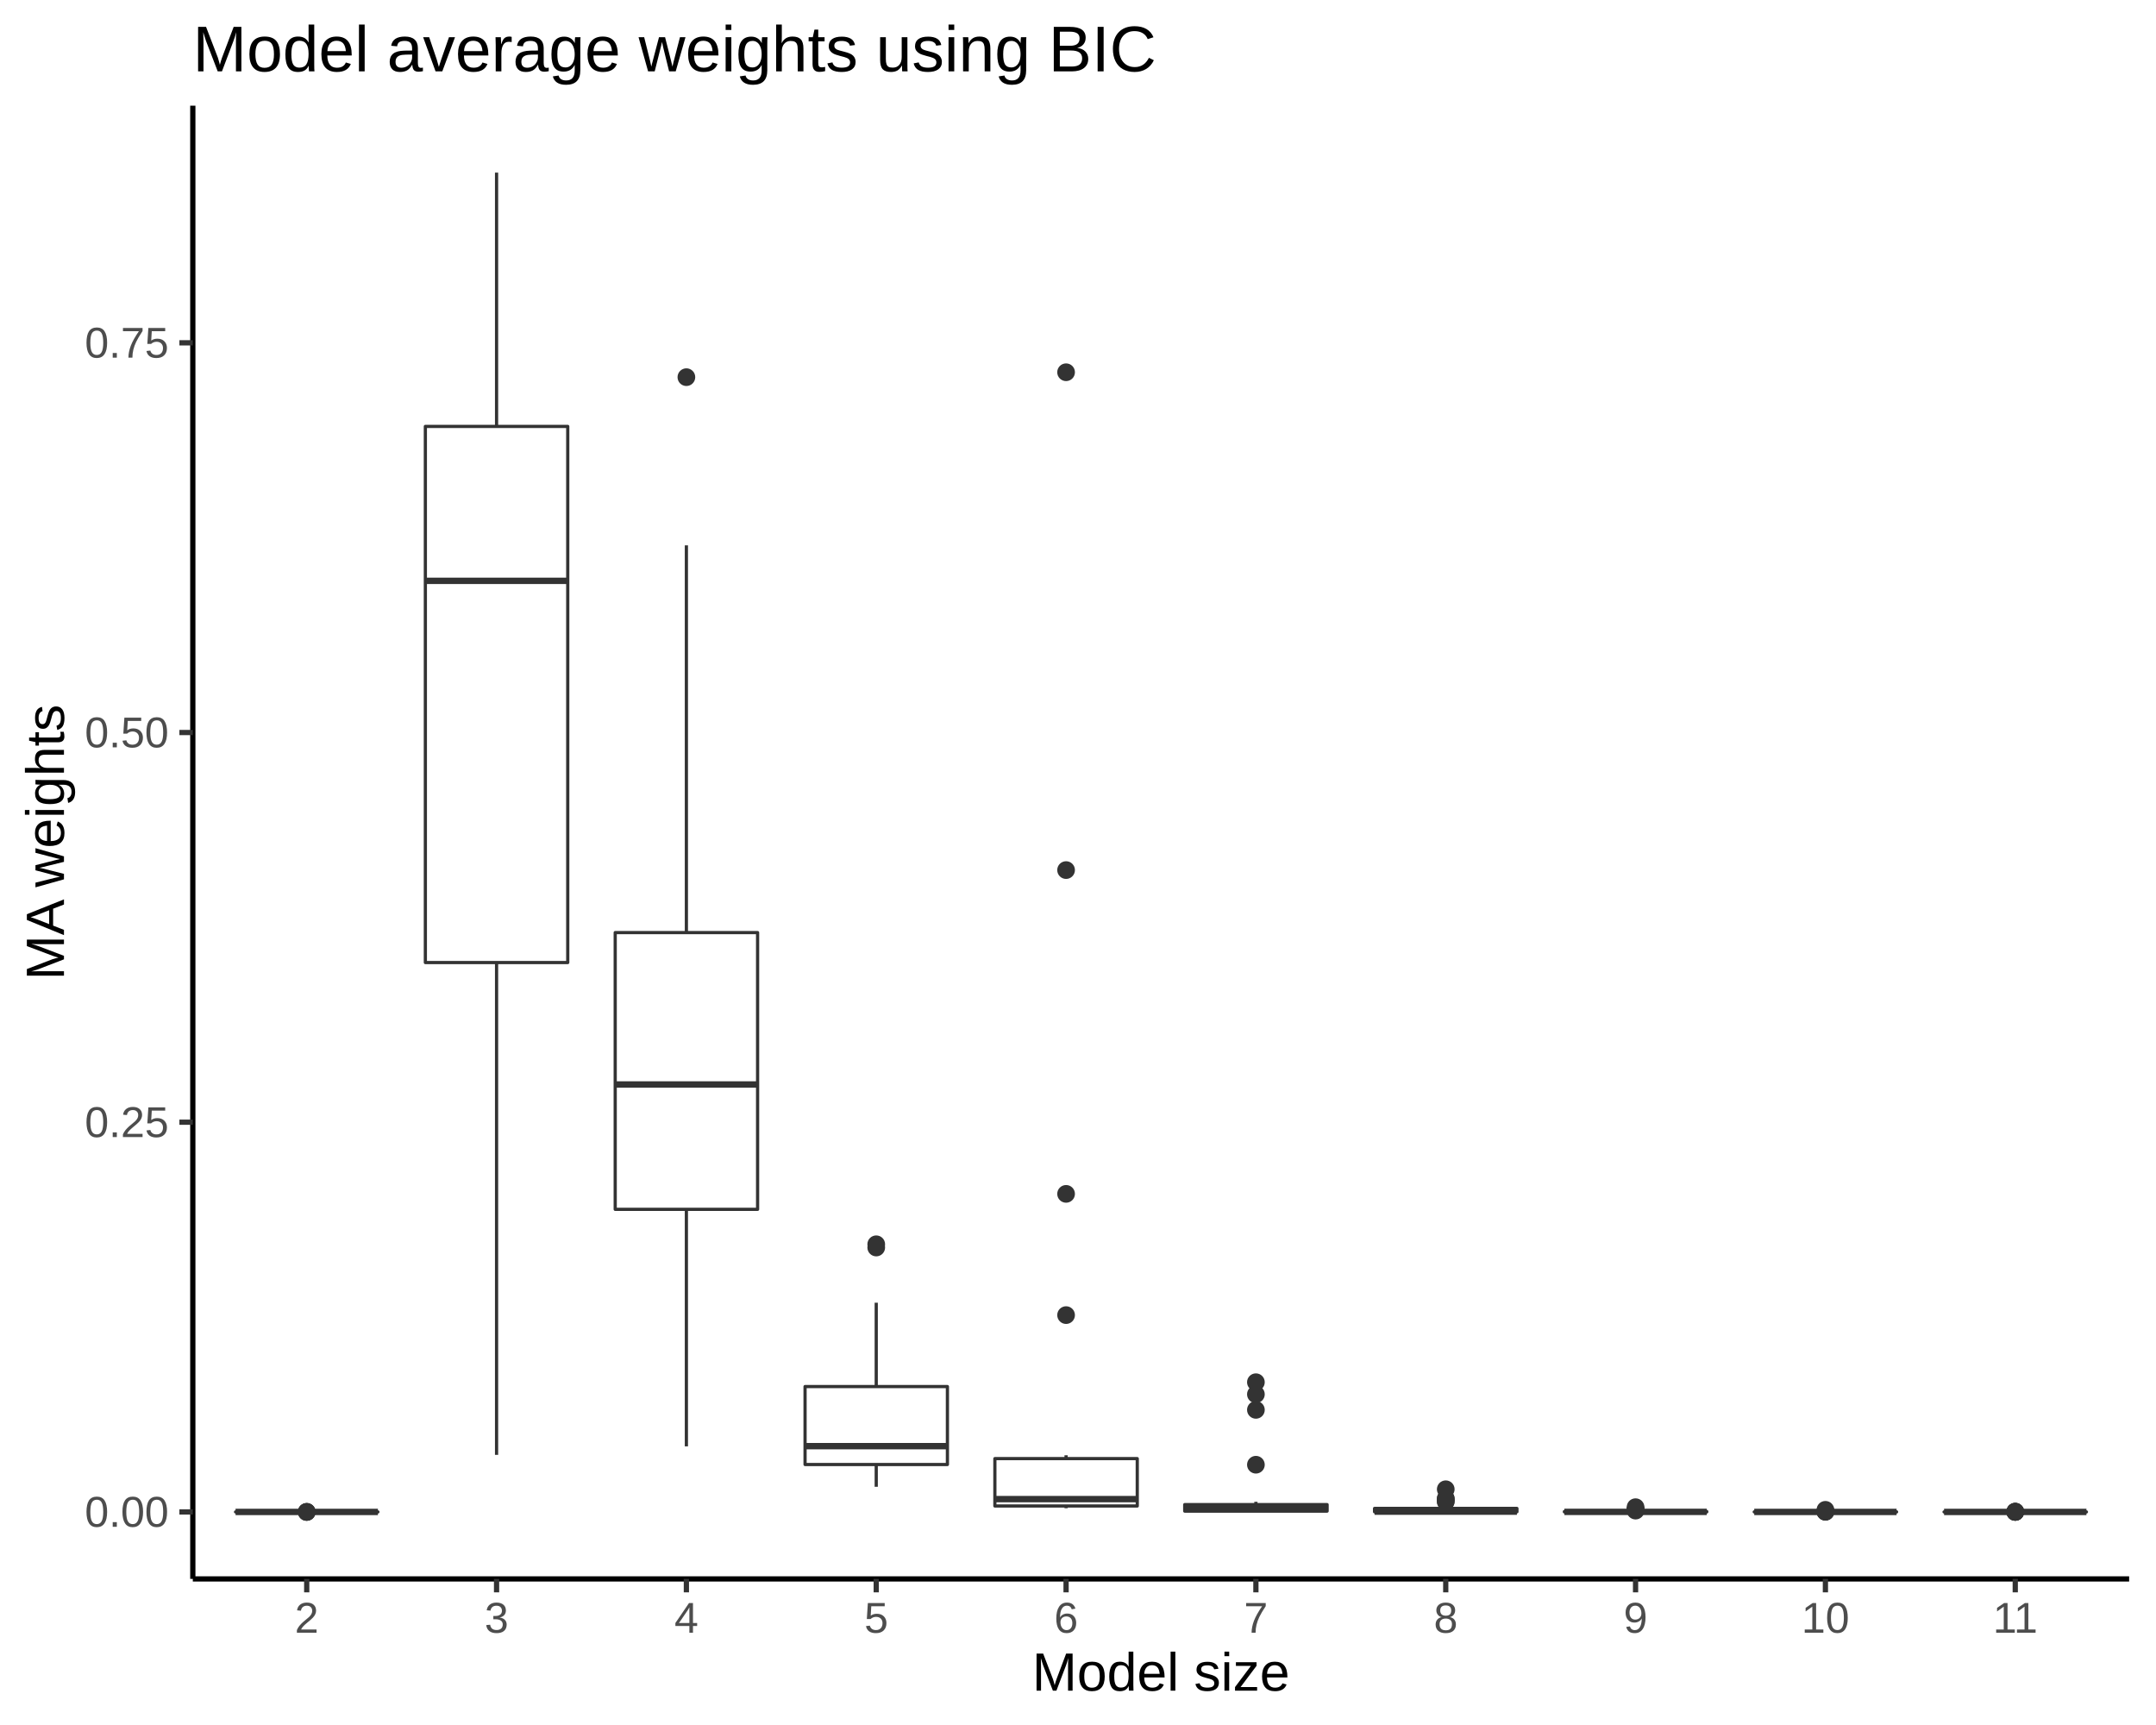
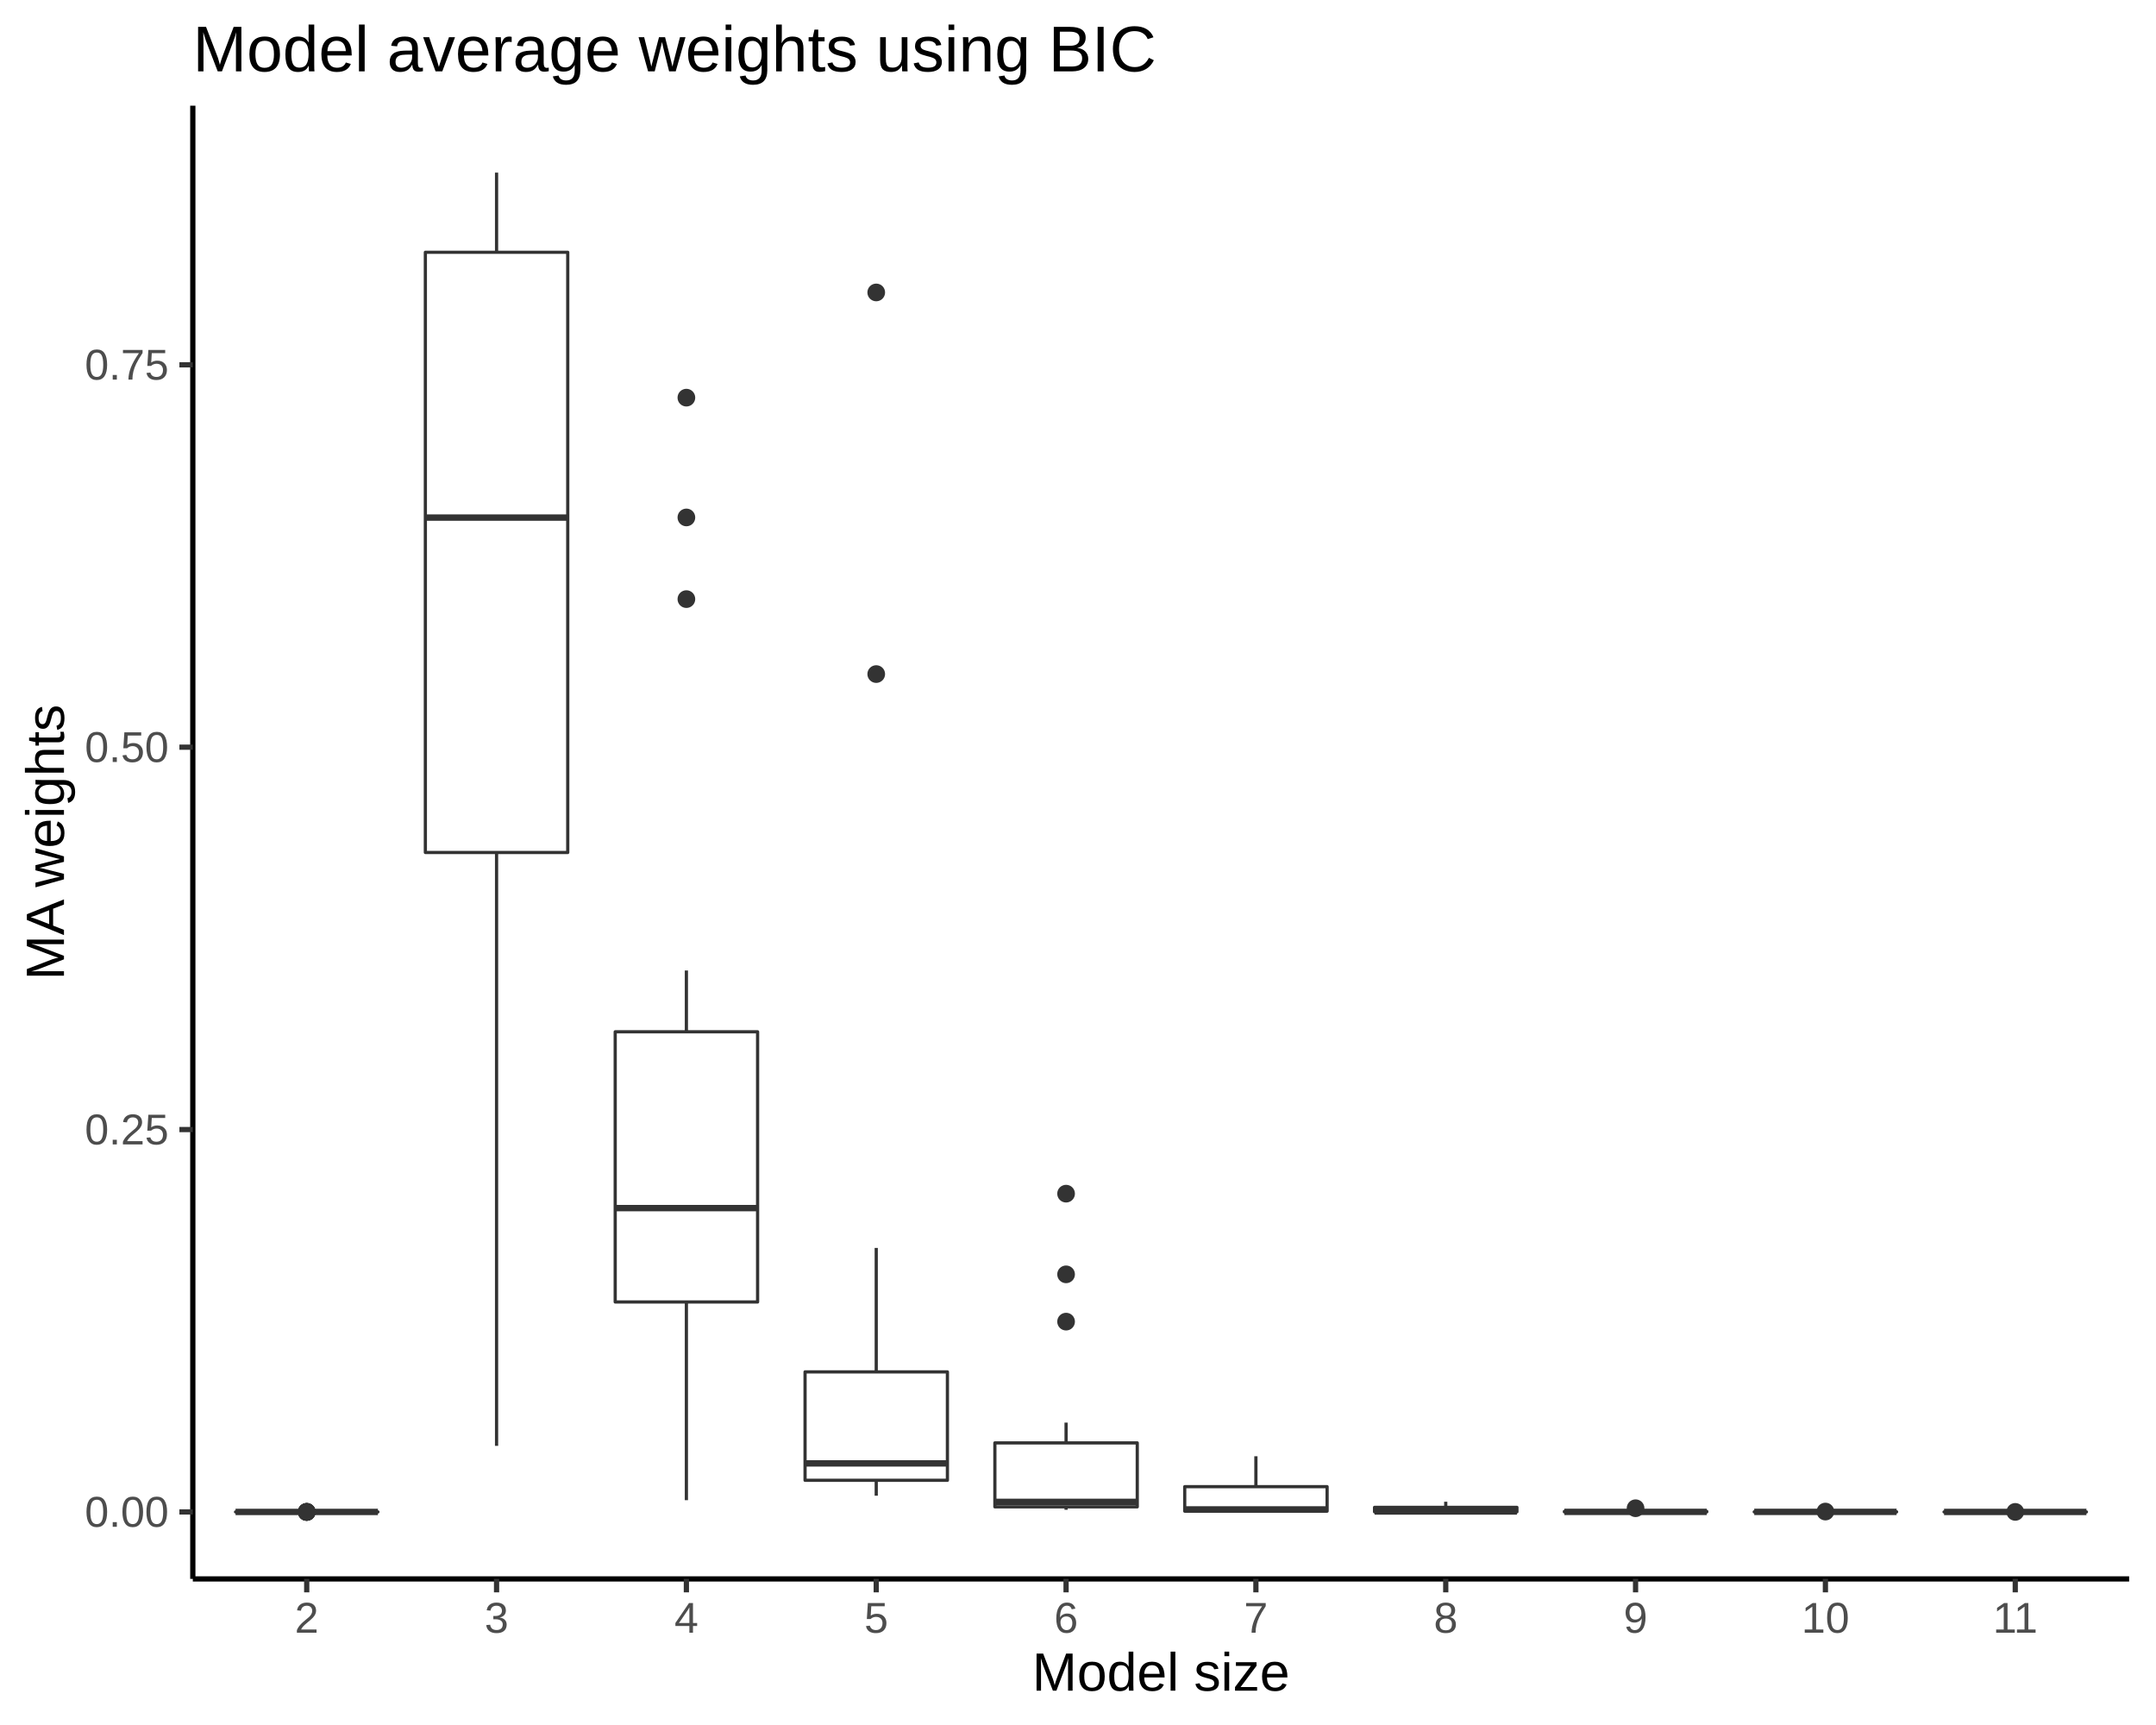
<svg xmlns="http://www.w3.org/2000/svg" viewBox="0 0 720.00 576.00">
  <defs>
    <style type="text/css">
    line, polyline, polygon, path, rect, circle {
      fill: none;
      stroke: #000000;
      stroke-linecap: round;
      stroke-linejoin: round;
      stroke-miterlimit: 10.00;
    }
  </style>
  </defs>
  <rect width="100%" height="100%" style="stroke: none; fill: #FFFFFF;" />
  <rect x="0.00" y="0.00" width="720.00" height="576.00" style="stroke-width: 1.75; stroke: #FFFFFF; fill: #FFFFFF;" />
  <defs>
    <clipPath id="cpNjQuMzl8NzExLjAzfDUyNy4yMnwzNS4yOA==">
      <rect x="64.39" y="35.28" width="646.64" height="491.94" />
    </clipPath>
  </defs>
  <rect x="64.39" y="35.28" width="646.64" height="491.94" style="stroke-width: 1.75; stroke: none; fill: #FFFFFF;" clip-path="url(#cpNjQuMzl8NzExLjAzfDUyNy4yMnwzNS4yOA==)" />
  <circle cx="102.43" cy="504.85" r="1.95pt" style="stroke-width: 0.71; stroke: #333333; fill: #333333;" clip-path="url(#cpNjQuMzl8NzExLjAzfDUyNy4yMnwzNS4yOA==)" />
  <circle cx="102.43" cy="504.85" r="1.95pt" style="stroke-width: 0.71; stroke: #333333; fill: #333333;" clip-path="url(#cpNjQuMzl8NzExLjAzfDUyNy4yMnwzNS4yOA==)" />
  <circle cx="102.43" cy="504.85" r="1.95pt" style="stroke-width: 0.71; stroke: #333333; fill: #333333;" clip-path="url(#cpNjQuMzl8NzExLjAzfDUyNy4yMnwzNS4yOA==)" />
+   <circle cx="102.43" cy="504.85" r="1.95pt" style="stroke-width: 0.71; stroke: #333333; fill: #333333;" clip-path="url(#cpNjQuMzl8NzExLjAzfDUyNy4yMnwzNS4yOA==)" />
+   <circle cx="102.43" cy="504.85" r="1.95pt" style="stroke-width: 0.71; stroke: #333333; fill: #333333;" clip-path="url(#cpNjQuMzl8NzExLjAzfDUyNy4yMnwzNS4yOA==)" />
  <line x1="102.43" y1="504.85" x2="102.43" y2="504.85" style="stroke-width: 1.07; stroke: #333333; stroke-linecap: butt;" clip-path="url(#cpNjQuMzl8NzExLjAzfDUyNy4yMnwzNS4yOA==)" />
  <line x1="102.43" y1="504.85" x2="102.43" y2="504.85" style="stroke-width: 1.07; stroke: #333333; stroke-linecap: butt;" clip-path="url(#cpNjQuMzl8NzExLjAzfDUyNy4yMnwzNS4yOA==)" />
  <polygon points="78.66,504.85 78.66,504.85 126.21,504.85 126.21,504.85 78.66,504.85 " style="stroke-width: 1.07; stroke: #333333; fill: #FFFFFF;" clip-path="url(#cpNjQuMzl8NzExLjAzfDUyNy4yMnwzNS4yOA==)" />
  <line x1="78.66" y1="504.85" x2="126.21" y2="504.85" style="stroke-width: 2.13; stroke: #333333; stroke-linecap: butt;" clip-path="url(#cpNjQuMzl8NzExLjAzfDUyNy4yMnwzNS4yOA==)" />
-   <line x1="165.83" y1="142.38" x2="165.83" y2="57.64" style="stroke-width: 1.07; stroke: #333333; stroke-linecap: butt;" clip-path="url(#cpNjQuMzl8NzExLjAzfDUyNy4yMnwzNS4yOA==)" />
-   <line x1="165.83" y1="321.41" x2="165.83" y2="485.79" style="stroke-width: 1.07; stroke: #333333; stroke-linecap: butt;" clip-path="url(#cpNjQuMzl8NzExLjAzfDUyNy4yMnwzNS4yOA==)" />
-   <polygon points="142.05,142.38 142.05,321.41 189.60,321.41 189.60,142.38 142.05,142.38 " style="stroke-width: 1.07; stroke: #333333; fill: #FFFFFF;" clip-path="url(#cpNjQuMzl8NzExLjAzfDUyNy4yMnwzNS4yOA==)" />
-   <line x1="142.05" y1="193.95" x2="189.60" y2="193.95" style="stroke-width: 2.13; stroke: #333333; stroke-linecap: butt;" clip-path="url(#cpNjQuMzl8NzExLjAzfDUyNy4yMnwzNS4yOA==)" />
-   <circle cx="229.22" cy="125.94" r="1.95pt" style="stroke-width: 0.71; stroke: #333333; fill: #333333;" clip-path="url(#cpNjQuMzl8NzExLjAzfDUyNy4yMnwzNS4yOA==)" />
-   <line x1="229.22" y1="311.40" x2="229.22" y2="182.10" style="stroke-width: 1.07; stroke: #333333; stroke-linecap: butt;" clip-path="url(#cpNjQuMzl8NzExLjAzfDUyNy4yMnwzNS4yOA==)" />
-   <line x1="229.22" y1="403.81" x2="229.22" y2="482.96" style="stroke-width: 1.07; stroke: #333333; stroke-linecap: butt;" clip-path="url(#cpNjQuMzl8NzExLjAzfDUyNy4yMnwzNS4yOA==)" />
-   <polygon points="205.45,311.40 205.45,403.81 253.00,403.81 253.00,311.40 205.45,311.40 " style="stroke-width: 1.07; stroke: #333333; fill: #FFFFFF;" clip-path="url(#cpNjQuMzl8NzExLjAzfDUyNy4yMnwzNS4yOA==)" />
-   <line x1="205.45" y1="362.13" x2="253.00" y2="362.13" style="stroke-width: 2.13; stroke: #333333; stroke-linecap: butt;" clip-path="url(#cpNjQuMzl8NzExLjAzfDUyNy4yMnwzNS4yOA==)" />
-   <circle cx="292.62" cy="415.48" r="1.95pt" style="stroke-width: 0.71; stroke: #333333; fill: #333333;" clip-path="url(#cpNjQuMzl8NzExLjAzfDUyNy4yMnwzNS4yOA==)" />
-   <circle cx="292.62" cy="416.56" r="1.95pt" style="stroke-width: 0.71; stroke: #333333; fill: #333333;" clip-path="url(#cpNjQuMzl8NzExLjAzfDUyNy4yMnwzNS4yOA==)" />
-   <line x1="292.62" y1="462.99" x2="292.62" y2="435.00" style="stroke-width: 1.07; stroke: #333333; stroke-linecap: butt;" clip-path="url(#cpNjQuMzl8NzExLjAzfDUyNy4yMnwzNS4yOA==)" />
-   <line x1="292.62" y1="489.02" x2="292.62" y2="496.46" style="stroke-width: 1.07; stroke: #333333; stroke-linecap: butt;" clip-path="url(#cpNjQuMzl8NzExLjAzfDUyNy4yMnwzNS4yOA==)" />
-   <polygon points="268.85,462.99 268.85,489.02 316.39,489.02 316.39,462.99 268.85,462.99 " style="stroke-width: 1.07; stroke: #333333; fill: #FFFFFF;" clip-path="url(#cpNjQuMzl8NzExLjAzfDUyNy4yMnwzNS4yOA==)" />
-   <line x1="268.85" y1="482.89" x2="316.39" y2="482.89" style="stroke-width: 2.13; stroke: #333333; stroke-linecap: butt;" clip-path="url(#cpNjQuMzl8NzExLjAzfDUyNy4yMnwzNS4yOA==)" />
-   <circle cx="356.02" cy="124.30" r="1.95pt" style="stroke-width: 0.71; stroke: #333333; fill: #333333;" clip-path="url(#cpNjQuMzl8NzExLjAzfDUyNy4yMnwzNS4yOA==)" />
-   <circle cx="356.02" cy="439.13" r="1.95pt" style="stroke-width: 0.71; stroke: #333333; fill: #333333;" clip-path="url(#cpNjQuMzl8NzExLjAzfDUyNy4yMnwzNS4yOA==)" />
-   <circle cx="356.02" cy="398.65" r="1.95pt" style="stroke-width: 0.71; stroke: #333333; fill: #333333;" clip-path="url(#cpNjQuMzl8NzExLjAzfDUyNy4yMnwzNS4yOA==)" />
-   <circle cx="356.02" cy="290.53" r="1.95pt" style="stroke-width: 0.71; stroke: #333333; fill: #333333;" clip-path="url(#cpNjQuMzl8NzExLjAzfDUyNy4yMnwzNS4yOA==)" />
-   <line x1="356.02" y1="487.05" x2="356.02" y2="485.94" style="stroke-width: 1.07; stroke: #333333; stroke-linecap: butt;" clip-path="url(#cpNjQuMzl8NzExLjAzfDUyNy4yMnwzNS4yOA==)" />
-   <line x1="356.02" y1="502.87" x2="356.02" y2="503.62" style="stroke-width: 1.07; stroke: #333333; stroke-linecap: butt;" clip-path="url(#cpNjQuMzl8NzExLjAzfDUyNy4yMnwzNS4yOA==)" />
-   <polygon points="332.24,487.05 332.24,502.87 379.79,502.87 379.79,487.05 332.24,487.05 " style="stroke-width: 1.07; stroke: #333333; fill: #FFFFFF;" clip-path="url(#cpNjQuMzl8NzExLjAzfDUyNy4yMnwzNS4yOA==)" />
-   <line x1="332.24" y1="500.58" x2="379.79" y2="500.58" style="stroke-width: 2.13; stroke: #333333; stroke-linecap: butt;" clip-path="url(#cpNjQuMzl8NzExLjAzfDUyNy4yMnwzNS4yOA==)" />
-   <circle cx="419.41" cy="461.54" r="1.95pt" style="stroke-width: 0.71; stroke: #333333; fill: #333333;" clip-path="url(#cpNjQuMzl8NzExLjAzfDUyNy4yMnwzNS4yOA==)" />
-   <circle cx="419.41" cy="470.77" r="1.95pt" style="stroke-width: 0.71; stroke: #333333; fill: #333333;" clip-path="url(#cpNjQuMzl8NzExLjAzfDUyNy4yMnwzNS4yOA==)" />
-   <circle cx="419.41" cy="489.09" r="1.95pt" style="stroke-width: 0.71; stroke: #333333; fill: #333333;" clip-path="url(#cpNjQuMzl8NzExLjAzfDUyNy4yMnwzNS4yOA==)" />
-   <circle cx="419.41" cy="465.57" r="1.95pt" style="stroke-width: 0.71; stroke: #333333; fill: #333333;" clip-path="url(#cpNjQuMzl8NzExLjAzfDUyNy4yMnwzNS4yOA==)" />
-   <line x1="419.41" y1="502.41" x2="419.41" y2="501.46" style="stroke-width: 1.07; stroke: #333333; stroke-linecap: butt;" clip-path="url(#cpNjQuMzl8NzExLjAzfDUyNy4yMnwzNS4yOA==)" />
-   <line x1="419.41" y1="504.58" x2="419.41" y2="504.73" style="stroke-width: 1.07; stroke: #333333; stroke-linecap: butt;" clip-path="url(#cpNjQuMzl8NzExLjAzfDUyNy4yMnwzNS4yOA==)" />
-   <polygon points="395.64,502.41 395.64,504.58 443.19,504.58 443.19,502.41 395.64,502.41 " style="stroke-width: 1.07; stroke: #333333; fill: #FFFFFF;" clip-path="url(#cpNjQuMzl8NzExLjAzfDUyNy4yMnwzNS4yOA==)" />
-   <line x1="395.64" y1="503.90" x2="443.19" y2="503.90" style="stroke-width: 2.13; stroke: #333333; stroke-linecap: butt;" clip-path="url(#cpNjQuMzl8NzExLjAzfDUyNy4yMnwzNS4yOA==)" />
-   <circle cx="482.81" cy="500.48" r="1.95pt" style="stroke-width: 0.71; stroke: #333333; fill: #333333;" clip-path="url(#cpNjQuMzl8NzExLjAzfDUyNy4yMnwzNS4yOA==)" />
-   <circle cx="482.81" cy="501.28" r="1.95pt" style="stroke-width: 0.71; stroke: #333333; fill: #333333;" clip-path="url(#cpNjQuMzl8NzExLjAzfDUyNy4yMnwzNS4yOA==)" />
-   <circle cx="482.81" cy="497.28" r="1.95pt" style="stroke-width: 0.71; stroke: #333333; fill: #333333;" clip-path="url(#cpNjQuMzl8NzExLjAzfDUyNy4yMnwzNS4yOA==)" />
-   <circle cx="482.81" cy="501.44" r="1.95pt" style="stroke-width: 0.71; stroke: #333333; fill: #333333;" clip-path="url(#cpNjQuMzl8NzExLjAzfDUyNy4yMnwzNS4yOA==)" />
-   <circle cx="482.81" cy="500.37" r="1.95pt" style="stroke-width: 0.71; stroke: #333333; fill: #333333;" clip-path="url(#cpNjQuMzl8NzExLjAzfDUyNy4yMnwzNS4yOA==)" />
-   <line x1="482.81" y1="503.68" x2="482.81" y2="503.68" style="stroke-width: 1.07; stroke: #333333; stroke-linecap: butt;" clip-path="url(#cpNjQuMzl8NzExLjAzfDUyNy4yMnwzNS4yOA==)" />
-   <line x1="482.81" y1="504.81" x2="482.81" y2="504.84" style="stroke-width: 1.07; stroke: #333333; stroke-linecap: butt;" clip-path="url(#cpNjQuMzl8NzExLjAzfDUyNy4yMnwzNS4yOA==)" />
-   <polygon points="459.03,503.68 459.03,504.81 506.58,504.81 506.58,503.68 459.03,503.68 " style="stroke-width: 1.07; stroke: #333333; fill: #FFFFFF;" clip-path="url(#cpNjQuMzl8NzExLjAzfDUyNy4yMnwzNS4yOA==)" />
-   <line x1="459.03" y1="504.75" x2="506.58" y2="504.75" style="stroke-width: 2.13; stroke: #333333; stroke-linecap: butt;" clip-path="url(#cpNjQuMzl8NzExLjAzfDUyNy4yMnwzNS4yOA==)" />
-   <circle cx="546.20" cy="504.41" r="1.95pt" style="stroke-width: 0.71; stroke: #333333; fill: #333333;" clip-path="url(#cpNjQuMzl8NzExLjAzfDUyNy4yMnwzNS4yOA==)" />
-   <circle cx="546.20" cy="504.13" r="1.95pt" style="stroke-width: 0.71; stroke: #333333; fill: #333333;" clip-path="url(#cpNjQuMzl8NzExLjAzfDUyNy4yMnwzNS4yOA==)" />
-   <circle cx="546.20" cy="503.91" r="1.95pt" style="stroke-width: 0.71; stroke: #333333; fill: #333333;" clip-path="url(#cpNjQuMzl8NzExLjAzfDUyNy4yMnwzNS4yOA==)" />
-   <circle cx="546.20" cy="504.17" r="1.95pt" style="stroke-width: 0.71; stroke: #333333; fill: #333333;" clip-path="url(#cpNjQuMzl8NzExLjAzfDUyNy4yMnwzNS4yOA==)" />
-   <circle cx="546.20" cy="503.27" r="1.95pt" style="stroke-width: 0.71; stroke: #333333; fill: #333333;" clip-path="url(#cpNjQuMzl8NzExLjAzfDUyNy4yMnwzNS4yOA==)" />
-   <line x1="546.20" y1="504.71" x2="546.20" y2="504.71" style="stroke-width: 1.07; stroke: #333333; stroke-linecap: butt;" clip-path="url(#cpNjQuMzl8NzExLjAzfDUyNy4yMnwzNS4yOA==)" />
+   <line x1="165.83" y1="84.24" x2="165.83" y2="57.64" style="stroke-width: 1.07; stroke: #333333; stroke-linecap: butt;" clip-path="url(#cpNjQuMzl8NzExLjAzfDUyNy4yMnwzNS4yOA==)" />
+   <line x1="165.83" y1="284.66" x2="165.83" y2="482.78" style="stroke-width: 1.07; stroke: #333333; stroke-linecap: butt;" clip-path="url(#cpNjQuMzl8NzExLjAzfDUyNy4yMnwzNS4yOA==)" />
+   <polygon points="142.05,84.24 142.05,284.66 189.60,284.66 189.60,84.24 142.05,84.24 " style="stroke-width: 1.07; stroke: #333333; fill: #FFFFFF;" clip-path="url(#cpNjQuMzl8NzExLjAzfDUyNy4yMnwzNS4yOA==)" />
+   <line x1="142.05" y1="172.82" x2="189.60" y2="172.82" style="stroke-width: 2.13; stroke: #333333; stroke-linecap: butt;" clip-path="url(#cpNjQuMzl8NzExLjAzfDUyNy4yMnwzNS4yOA==)" />
+   <circle cx="229.22" cy="200.05" r="1.95pt" style="stroke-width: 0.71; stroke: #333333; fill: #333333;" clip-path="url(#cpNjQuMzl8NzExLjAzfDUyNy4yMnwzNS4yOA==)" />
+   <circle cx="229.22" cy="132.78" r="1.95pt" style="stroke-width: 0.71; stroke: #333333; fill: #333333;" clip-path="url(#cpNjQuMzl8NzExLjAzfDUyNy4yMnwzNS4yOA==)" />
+   <circle cx="229.22" cy="172.78" r="1.95pt" style="stroke-width: 0.71; stroke: #333333; fill: #333333;" clip-path="url(#cpNjQuMzl8NzExLjAzfDUyNy4yMnwzNS4yOA==)" />
+   <line x1="229.22" y1="344.53" x2="229.22" y2="324.05" style="stroke-width: 1.07; stroke: #333333; stroke-linecap: butt;" clip-path="url(#cpNjQuMzl8NzExLjAzfDUyNy4yMnwzNS4yOA==)" />
+   <line x1="229.22" y1="434.75" x2="229.22" y2="500.93" style="stroke-width: 1.07; stroke: #333333; stroke-linecap: butt;" clip-path="url(#cpNjQuMzl8NzExLjAzfDUyNy4yMnwzNS4yOA==)" />
+   <polygon points="205.45,344.53 205.45,434.75 253.00,434.75 253.00,344.53 205.45,344.53 " style="stroke-width: 1.07; stroke: #333333; fill: #FFFFFF;" clip-path="url(#cpNjQuMzl8NzExLjAzfDUyNy4yMnwzNS4yOA==)" />
+   <line x1="205.45" y1="403.40" x2="253.00" y2="403.40" style="stroke-width: 2.13; stroke: #333333; stroke-linecap: butt;" clip-path="url(#cpNjQuMzl8NzExLjAzfDUyNy4yMnwzNS4yOA==)" />
+   <circle cx="292.62" cy="97.65" r="1.95pt" style="stroke-width: 0.71; stroke: #333333; fill: #333333;" clip-path="url(#cpNjQuMzl8NzExLjAzfDUyNy4yMnwzNS4yOA==)" />
+   <circle cx="292.62" cy="225.08" r="1.95pt" style="stroke-width: 0.71; stroke: #333333; fill: #333333;" clip-path="url(#cpNjQuMzl8NzExLjAzfDUyNy4yMnwzNS4yOA==)" />
+   <line x1="292.62" y1="458.09" x2="292.62" y2="416.69" style="stroke-width: 1.07; stroke: #333333; stroke-linecap: butt;" clip-path="url(#cpNjQuMzl8NzExLjAzfDUyNy4yMnwzNS4yOA==)" />
+   <line x1="292.62" y1="494.29" x2="292.62" y2="499.43" style="stroke-width: 1.07; stroke: #333333; stroke-linecap: butt;" clip-path="url(#cpNjQuMzl8NzExLjAzfDUyNy4yMnwzNS4yOA==)" />
+   <polygon points="268.85,458.09 268.85,494.29 316.39,494.29 316.39,458.09 268.85,458.09 " style="stroke-width: 1.07; stroke: #333333; fill: #FFFFFF;" clip-path="url(#cpNjQuMzl8NzExLjAzfDUyNy4yMnwzNS4yOA==)" />
+   <line x1="268.85" y1="488.64" x2="316.39" y2="488.64" style="stroke-width: 2.13; stroke: #333333; stroke-linecap: butt;" clip-path="url(#cpNjQuMzl8NzExLjAzfDUyNy4yMnwzNS4yOA==)" />
+   <circle cx="356.02" cy="441.31" r="1.95pt" style="stroke-width: 0.71; stroke: #333333; fill: #333333;" clip-path="url(#cpNjQuMzl8NzExLjAzfDUyNy4yMnwzNS4yOA==)" />
+   <circle cx="356.02" cy="398.58" r="1.95pt" style="stroke-width: 0.71; stroke: #333333; fill: #333333;" clip-path="url(#cpNjQuMzl8NzExLjAzfDUyNy4yMnwzNS4yOA==)" />
+   <circle cx="356.02" cy="425.52" r="1.95pt" style="stroke-width: 0.71; stroke: #333333; fill: #333333;" clip-path="url(#cpNjQuMzl8NzExLjAzfDUyNy4yMnwzNS4yOA==)" />
+   <line x1="356.02" y1="481.80" x2="356.02" y2="475.02" style="stroke-width: 1.07; stroke: #333333; stroke-linecap: butt;" clip-path="url(#cpNjQuMzl8NzExLjAzfDUyNy4yMnwzNS4yOA==)" />
+   <line x1="356.02" y1="503.16" x2="356.02" y2="504.13" style="stroke-width: 1.07; stroke: #333333; stroke-linecap: butt;" clip-path="url(#cpNjQuMzl8NzExLjAzfDUyNy4yMnwzNS4yOA==)" />
+   <polygon points="332.24,481.80 332.24,503.16 379.79,503.16 379.79,481.80 332.24,481.80 " style="stroke-width: 1.07; stroke: #333333; fill: #FFFFFF;" clip-path="url(#cpNjQuMzl8NzExLjAzfDUyNy4yMnwzNS4yOA==)" />
+   <line x1="332.24" y1="501.49" x2="379.79" y2="501.49" style="stroke-width: 2.13; stroke: #333333; stroke-linecap: butt;" clip-path="url(#cpNjQuMzl8NzExLjAzfDUyNy4yMnwzNS4yOA==)" />
+   <line x1="419.41" y1="496.42" x2="419.41" y2="486.26" style="stroke-width: 1.07; stroke: #333333; stroke-linecap: butt;" clip-path="url(#cpNjQuMzl8NzExLjAzfDUyNy4yMnwzNS4yOA==)" />
+   <line x1="419.41" y1="504.60" x2="419.41" y2="504.74" style="stroke-width: 1.07; stroke: #333333; stroke-linecap: butt;" clip-path="url(#cpNjQuMzl8NzExLjAzfDUyNy4yMnwzNS4yOA==)" />
+   <polygon points="395.64,496.42 395.64,504.60 443.19,504.60 443.19,496.42 395.64,496.42 " style="stroke-width: 1.07; stroke: #333333; fill: #FFFFFF;" clip-path="url(#cpNjQuMzl8NzExLjAzfDUyNy4yMnwzNS4yOA==)" />
+   <line x1="395.64" y1="504.00" x2="443.19" y2="504.00" style="stroke-width: 2.13; stroke: #333333; stroke-linecap: butt;" clip-path="url(#cpNjQuMzl8NzExLjAzfDUyNy4yMnwzNS4yOA==)" />
+   <line x1="482.81" y1="503.33" x2="482.81" y2="501.44" style="stroke-width: 1.07; stroke: #333333; stroke-linecap: butt;" clip-path="url(#cpNjQuMzl8NzExLjAzfDUyNy4yMnwzNS4yOA==)" />
+   <line x1="482.81" y1="504.82" x2="482.81" y2="504.84" style="stroke-width: 1.07; stroke: #333333; stroke-linecap: butt;" clip-path="url(#cpNjQuMzl8NzExLjAzfDUyNy4yMnwzNS4yOA==)" />
+   <polygon points="459.03,503.33 459.03,504.82 506.58,504.82 506.58,503.33 459.03,503.33 " style="stroke-width: 1.07; stroke: #333333; fill: #FFFFFF;" clip-path="url(#cpNjQuMzl8NzExLjAzfDUyNy4yMnwzNS4yOA==)" />
+   <line x1="459.03" y1="504.70" x2="506.58" y2="504.70" style="stroke-width: 2.13; stroke: #333333; stroke-linecap: butt;" clip-path="url(#cpNjQuMzl8NzExLjAzfDUyNy4yMnwzNS4yOA==)" />
+   <circle cx="546.20" cy="503.62" r="1.95pt" style="stroke-width: 0.71; stroke: #333333; fill: #333333;" clip-path="url(#cpNjQuMzl8NzExLjAzfDUyNy4yMnwzNS4yOA==)" />
+   <line x1="546.20" y1="504.67" x2="546.20" y2="504.50" style="stroke-width: 1.07; stroke: #333333; stroke-linecap: butt;" clip-path="url(#cpNjQuMzl8NzExLjAzfDUyNy4yMnwzNS4yOA==)" />
  <line x1="546.20" y1="504.85" x2="546.20" y2="504.85" style="stroke-width: 1.07; stroke: #333333; stroke-linecap: butt;" clip-path="url(#cpNjQuMzl8NzExLjAzfDUyNy4yMnwzNS4yOA==)" />
-   <polygon points="522.43,504.71 522.43,504.85 569.98,504.85 569.98,504.71 522.43,504.71 " style="stroke-width: 1.07; stroke: #333333; fill: #FFFFFF;" clip-path="url(#cpNjQuMzl8NzExLjAzfDUyNy4yMnwzNS4yOA==)" />
+   <polygon points="522.43,504.67 522.43,504.85 569.98,504.85 569.98,504.67 522.43,504.67 " style="stroke-width: 1.07; stroke: #333333; fill: #FFFFFF;" clip-path="url(#cpNjQuMzl8NzExLjAzfDUyNy4yMnwzNS4yOA==)" />
  <line x1="522.43" y1="504.83" x2="569.98" y2="504.83" style="stroke-width: 2.13; stroke: #333333; stroke-linecap: butt;" clip-path="url(#cpNjQuMzl8NzExLjAzfDUyNy4yMnwzNS4yOA==)" />
-   <circle cx="609.60" cy="504.15" r="1.95pt" style="stroke-width: 0.71; stroke: #333333; fill: #333333;" clip-path="url(#cpNjQuMzl8NzExLjAzfDUyNy4yMnwzNS4yOA==)" />
-   <circle cx="609.60" cy="504.78" r="1.95pt" style="stroke-width: 0.71; stroke: #333333; fill: #333333;" clip-path="url(#cpNjQuMzl8NzExLjAzfDUyNy4yMnwzNS4yOA==)" />
-   <circle cx="609.60" cy="504.75" r="1.95pt" style="stroke-width: 0.71; stroke: #333333; fill: #333333;" clip-path="url(#cpNjQuMzl8NzExLjAzfDUyNy4yMnwzNS4yOA==)" />
-   <circle cx="609.60" cy="504.75" r="1.95pt" style="stroke-width: 0.71; stroke: #333333; fill: #333333;" clip-path="url(#cpNjQuMzl8NzExLjAzfDUyNy4yMnwzNS4yOA==)" />
-   <circle cx="609.60" cy="504.68" r="1.95pt" style="stroke-width: 0.71; stroke: #333333; fill: #333333;" clip-path="url(#cpNjQuMzl8NzExLjAzfDUyNy4yMnwzNS4yOA==)" />
-   <line x1="609.60" y1="504.83" x2="609.60" y2="504.83" style="stroke-width: 1.07; stroke: #333333; stroke-linecap: butt;" clip-path="url(#cpNjQuMzl8NzExLjAzfDUyNy4yMnwzNS4yOA==)" />
+   <circle cx="609.60" cy="504.73" r="1.95pt" style="stroke-width: 0.71; stroke: #333333; fill: #333333;" clip-path="url(#cpNjQuMzl8NzExLjAzfDUyNy4yMnwzNS4yOA==)" />
+   <line x1="609.60" y1="504.81" x2="609.60" y2="504.78" style="stroke-width: 1.07; stroke: #333333; stroke-linecap: butt;" clip-path="url(#cpNjQuMzl8NzExLjAzfDUyNy4yMnwzNS4yOA==)" />
  <line x1="609.60" y1="504.85" x2="609.60" y2="504.85" style="stroke-width: 1.07; stroke: #333333; stroke-linecap: butt;" clip-path="url(#cpNjQuMzl8NzExLjAzfDUyNy4yMnwzNS4yOA==)" />
-   <polygon points="585.83,504.83 585.83,504.85 633.37,504.85 633.37,504.83 585.83,504.83 " style="stroke-width: 1.07; stroke: #333333; fill: #FFFFFF;" clip-path="url(#cpNjQuMzl8NzExLjAzfDUyNy4yMnwzNS4yOA==)" />
-   <line x1="585.83" y1="504.85" x2="633.37" y2="504.85" style="stroke-width: 2.13; stroke: #333333; stroke-linecap: butt;" clip-path="url(#cpNjQuMzl8NzExLjAzfDUyNy4yMnwzNS4yOA==)" />
-   <circle cx="673.00" cy="504.72" r="1.95pt" style="stroke-width: 0.71; stroke: #333333; fill: #333333;" clip-path="url(#cpNjQuMzl8NzExLjAzfDUyNy4yMnwzNS4yOA==)" />
-   <circle cx="673.00" cy="504.85" r="1.95pt" style="stroke-width: 0.71; stroke: #333333; fill: #333333;" clip-path="url(#cpNjQuMzl8NzExLjAzfDUyNy4yMnwzNS4yOA==)" />
+   <polygon points="585.83,504.81 585.83,504.85 633.37,504.85 633.37,504.81 585.83,504.81 " style="stroke-width: 1.07; stroke: #333333; fill: #FFFFFF;" clip-path="url(#cpNjQuMzl8NzExLjAzfDUyNy4yMnwzNS4yOA==)" />
+   <line x1="585.83" y1="504.84" x2="633.37" y2="504.84" style="stroke-width: 2.13; stroke: #333333; stroke-linecap: butt;" clip-path="url(#cpNjQuMzl8NzExLjAzfDUyNy4yMnwzNS4yOA==)" />
  <circle cx="673.00" cy="504.84" r="1.95pt" style="stroke-width: 0.71; stroke: #333333; fill: #333333;" clip-path="url(#cpNjQuMzl8NzExLjAzfDUyNy4yMnwzNS4yOA==)" />
-   <circle cx="673.00" cy="504.84" r="1.95pt" style="stroke-width: 0.71; stroke: #333333; fill: #333333;" clip-path="url(#cpNjQuMzl8NzExLjAzfDUyNy4yMnwzNS4yOA==)" />
-   <circle cx="673.00" cy="504.83" r="1.95pt" style="stroke-width: 0.71; stroke: #333333; fill: #333333;" clip-path="url(#cpNjQuMzl8NzExLjAzfDUyNy4yMnwzNS4yOA==)" />
-   <line x1="673.00" y1="504.85" x2="673.00" y2="504.85" style="stroke-width: 1.07; stroke: #333333; stroke-linecap: butt;" clip-path="url(#cpNjQuMzl8NzExLjAzfDUyNy4yMnwzNS4yOA==)" />
+   <line x1="673.00" y1="504.85" x2="673.00" y2="504.84" style="stroke-width: 1.07; stroke: #333333; stroke-linecap: butt;" clip-path="url(#cpNjQuMzl8NzExLjAzfDUyNy4yMnwzNS4yOA==)" />
  <line x1="673.00" y1="504.85" x2="673.00" y2="504.85" style="stroke-width: 1.07; stroke: #333333; stroke-linecap: butt;" clip-path="url(#cpNjQuMzl8NzExLjAzfDUyNy4yMnwzNS4yOA==)" />
  <polygon points="649.22,504.85 649.22,504.85 696.77,504.85 696.77,504.85 649.22,504.85 " style="stroke-width: 1.07; stroke: #333333; fill: #FFFFFF;" clip-path="url(#cpNjQuMzl8NzExLjAzfDUyNy4yMnwzNS4yOA==)" />
  <line x1="649.22" y1="504.85" x2="696.77" y2="504.85" style="stroke-width: 2.13; stroke: #333333; stroke-linecap: butt;" clip-path="url(#cpNjQuMzl8NzExLjAzfDUyNy4yMnwzNS4yOA==)" />
  <defs>
    <clipPath id="cpMC4wMHw3MjAuMDB8NTc2LjAwfDAuMDA=">
      <rect x="0.00" y="0.00" width="720.00" height="576.00" />
    </clipPath>
  </defs>
  <polyline points="64.39,527.22 64.39,35.28 " style="stroke-width: 1.75; stroke-linecap: butt;" clip-path="url(#cpMC4wMHw3MjAuMDB8NTc2LjAwfDAuMDA=)" />
  <g clip-path="url(#cpMC4wMHw3MjAuMDB8NTc2LjAwfDAuMDA=)">
    <text x="28.32" y="509.81" style="font-size: 14.40px; fill: #4D4D4D; font-family: Liberation Sans;" textLength="28.00px" lengthAdjust="spacingAndGlyphs">0.00</text>
  </g>
  <g clip-path="url(#cpMC4wMHw3MjAuMDB8NTc2LjAwfDAuMDA=)">
-     <text x="28.32" y="379.68" style="font-size: 14.40px; fill: #4D4D4D; font-family: Liberation Sans;" textLength="28.00px" lengthAdjust="spacingAndGlyphs">0.25</text>
+     <text x="28.32" y="382.13" style="font-size: 14.40px; fill: #4D4D4D; font-family: Liberation Sans;" textLength="28.00px" lengthAdjust="spacingAndGlyphs">0.25</text>
  </g>
  <g clip-path="url(#cpMC4wMHw3MjAuMDB8NTc2LjAwfDAuMDA=)">
-     <text x="28.32" y="249.55" style="font-size: 14.40px; fill: #4D4D4D; font-family: Liberation Sans;" textLength="28.00px" lengthAdjust="spacingAndGlyphs">0.50</text>
+     <text x="28.32" y="254.44" style="font-size: 14.40px; fill: #4D4D4D; font-family: Liberation Sans;" textLength="28.00px" lengthAdjust="spacingAndGlyphs">0.50</text>
  </g>
  <g clip-path="url(#cpMC4wMHw3MjAuMDB8NTc2LjAwfDAuMDA=)">
-     <text x="28.32" y="119.42" style="font-size: 14.40px; fill: #4D4D4D; font-family: Liberation Sans;" textLength="28.00px" lengthAdjust="spacingAndGlyphs">0.75</text>
+     <text x="28.32" y="126.76" style="font-size: 14.40px; fill: #4D4D4D; font-family: Liberation Sans;" textLength="28.00px" lengthAdjust="spacingAndGlyphs">0.75</text>
  </g>
  <polyline points="59.91,504.85 64.39,504.85 " style="stroke-width: 1.75; stroke: #333333; stroke-linecap: butt;" clip-path="url(#cpMC4wMHw3MjAuMDB8NTc2LjAwfDAuMDA=)" />
-   <polyline points="59.91,374.72 64.39,374.72 " style="stroke-width: 1.75; stroke: #333333; stroke-linecap: butt;" clip-path="url(#cpMC4wMHw3MjAuMDB8NTc2LjAwfDAuMDA=)" />
-   <polyline points="59.91,244.60 64.39,244.60 " style="stroke-width: 1.75; stroke: #333333; stroke-linecap: butt;" clip-path="url(#cpMC4wMHw3MjAuMDB8NTc2LjAwfDAuMDA=)" />
-   <polyline points="59.91,114.47 64.39,114.47 " style="stroke-width: 1.75; stroke: #333333; stroke-linecap: butt;" clip-path="url(#cpMC4wMHw3MjAuMDB8NTc2LjAwfDAuMDA=)" />
+   <polyline points="59.91,377.17 64.39,377.17 " style="stroke-width: 1.75; stroke: #333333; stroke-linecap: butt;" clip-path="url(#cpMC4wMHw3MjAuMDB8NTc2LjAwfDAuMDA=)" />
+   <polyline points="59.91,249.49 64.39,249.49 " style="stroke-width: 1.75; stroke: #333333; stroke-linecap: butt;" clip-path="url(#cpMC4wMHw3MjAuMDB8NTc2LjAwfDAuMDA=)" />
+   <polyline points="59.91,121.81 64.39,121.81 " style="stroke-width: 1.75; stroke: #333333; stroke-linecap: butt;" clip-path="url(#cpMC4wMHw3MjAuMDB8NTc2LjAwfDAuMDA=)" />
  <polyline points="64.39,527.22 711.03,527.22 " style="stroke-width: 1.75; stroke-linecap: butt;" clip-path="url(#cpMC4wMHw3MjAuMDB8NTc2LjAwfDAuMDA=)" />
  <polyline points="102.43,531.70 102.43,527.22 " style="stroke-width: 1.75; stroke: #333333; stroke-linecap: butt;" clip-path="url(#cpMC4wMHw3MjAuMDB8NTc2LjAwfDAuMDA=)" />
  <polyline points="165.83,531.70 165.83,527.22 " style="stroke-width: 1.75; stroke: #333333; stroke-linecap: butt;" clip-path="url(#cpMC4wMHw3MjAuMDB8NTc2LjAwfDAuMDA=)" />
  <polyline points="229.22,531.70 229.22,527.22 " style="stroke-width: 1.75; stroke: #333333; stroke-linecap: butt;" clip-path="url(#cpMC4wMHw3MjAuMDB8NTc2LjAwfDAuMDA=)" />
  <polyline points="292.62,531.70 292.62,527.22 " style="stroke-width: 1.75; stroke: #333333; stroke-linecap: butt;" clip-path="url(#cpMC4wMHw3MjAuMDB8NTc2LjAwfDAuMDA=)" />
  <polyline points="356.02,531.70 356.02,527.22 " style="stroke-width: 1.75; stroke: #333333; stroke-linecap: butt;" clip-path="url(#cpMC4wMHw3MjAuMDB8NTc2LjAwfDAuMDA=)" />
  <polyline points="419.41,531.70 419.41,527.22 " style="stroke-width: 1.75; stroke: #333333; stroke-linecap: butt;" clip-path="url(#cpMC4wMHw3MjAuMDB8NTc2LjAwfDAuMDA=)" />
  <polyline points="482.81,531.70 482.81,527.22 " style="stroke-width: 1.75; stroke: #333333; stroke-linecap: butt;" clip-path="url(#cpMC4wMHw3MjAuMDB8NTc2LjAwfDAuMDA=)" />
  <polyline points="546.20,531.70 546.20,527.22 " style="stroke-width: 1.75; stroke: #333333; stroke-linecap: butt;" clip-path="url(#cpMC4wMHw3MjAuMDB8NTc2LjAwfDAuMDA=)" />
  <polyline points="609.60,531.70 609.60,527.22 " style="stroke-width: 1.75; stroke: #333333; stroke-linecap: butt;" clip-path="url(#cpMC4wMHw3MjAuMDB8NTc2LjAwfDAuMDA=)" />
  <polyline points="673.00,531.70 673.00,527.22 " style="stroke-width: 1.75; stroke: #333333; stroke-linecap: butt;" clip-path="url(#cpMC4wMHw3MjAuMDB8NTc2LjAwfDAuMDA=)" />
  <g clip-path="url(#cpMC4wMHw3MjAuMDB8NTc2LjAwfDAuMDA=)">
    <text x="98.43" y="545.19" style="font-size: 14.40px; fill: #4D4D4D; font-family: Liberation Sans;" textLength="8.00px" lengthAdjust="spacingAndGlyphs">2</text>
  </g>
  <g clip-path="url(#cpMC4wMHw3MjAuMDB8NTc2LjAwfDAuMDA=)">
    <text x="161.83" y="545.19" style="font-size: 14.40px; fill: #4D4D4D; font-family: Liberation Sans;" textLength="8.00px" lengthAdjust="spacingAndGlyphs">3</text>
  </g>
  <g clip-path="url(#cpMC4wMHw3MjAuMDB8NTc2LjAwfDAuMDA=)">
    <text x="225.22" y="545.19" style="font-size: 14.40px; fill: #4D4D4D; font-family: Liberation Sans;" textLength="8.00px" lengthAdjust="spacingAndGlyphs">4</text>
  </g>
  <g clip-path="url(#cpMC4wMHw3MjAuMDB8NTc2LjAwfDAuMDA=)">
    <text x="288.62" y="545.19" style="font-size: 14.40px; fill: #4D4D4D; font-family: Liberation Sans;" textLength="8.00px" lengthAdjust="spacingAndGlyphs">5</text>
  </g>
  <g clip-path="url(#cpMC4wMHw3MjAuMDB8NTc2LjAwfDAuMDA=)">
    <text x="352.02" y="545.19" style="font-size: 14.40px; fill: #4D4D4D; font-family: Liberation Sans;" textLength="8.00px" lengthAdjust="spacingAndGlyphs">6</text>
  </g>
  <g clip-path="url(#cpMC4wMHw3MjAuMDB8NTc2LjAwfDAuMDA=)">
    <text x="415.41" y="545.19" style="font-size: 14.40px; fill: #4D4D4D; font-family: Liberation Sans;" textLength="8.00px" lengthAdjust="spacingAndGlyphs">7</text>
  </g>
  <g clip-path="url(#cpMC4wMHw3MjAuMDB8NTc2LjAwfDAuMDA=)">
    <text x="478.81" y="545.19" style="font-size: 14.40px; fill: #4D4D4D; font-family: Liberation Sans;" textLength="8.00px" lengthAdjust="spacingAndGlyphs">8</text>
  </g>
  <g clip-path="url(#cpMC4wMHw3MjAuMDB8NTc2LjAwfDAuMDA=)">
    <text x="542.20" y="545.19" style="font-size: 14.40px; fill: #4D4D4D; font-family: Liberation Sans;" textLength="8.00px" lengthAdjust="spacingAndGlyphs">9</text>
  </g>
  <g clip-path="url(#cpMC4wMHw3MjAuMDB8NTc2LjAwfDAuMDA=)">
    <text x="601.60" y="545.19" style="font-size: 14.40px; fill: #4D4D4D; font-family: Liberation Sans;" textLength="16.00px" lengthAdjust="spacingAndGlyphs">10</text>
  </g>
  <g clip-path="url(#cpMC4wMHw3MjAuMDB8NTc2LjAwfDAuMDA=)">
    <text x="665.53" y="545.19" style="font-size: 14.40px; fill: #4D4D4D; font-family: Liberation Sans;" textLength="14.94px" lengthAdjust="spacingAndGlyphs">11</text>
  </g>
  <g clip-path="url(#cpMC4wMHw3MjAuMDB8NTc2LjAwfDAuMDA=)">
    <text x="344.68" y="564.55" style="font-size: 18.00px; font-family: Liberation Sans;" textLength="86.06px" lengthAdjust="spacingAndGlyphs">Model size</text>
  </g>
  <g clip-path="url(#cpMC4wMHw3MjAuMDB8NTc2LjAwfDAuMDA=)">
    <text transform="translate(21.36,327.27) rotate(-90)" style="font-size: 18.00px; font-family: Liberation Sans;" textLength="92.05px" lengthAdjust="spacingAndGlyphs">MA weights</text>
  </g>
  <g clip-path="url(#cpMC4wMHw3MjAuMDB8NTc2LjAwfDAuMDA=)">
    <text x="64.39" y="23.83" style="font-size: 21.60px; font-family: Liberation Sans;" textLength="321.77px" lengthAdjust="spacingAndGlyphs">Model average weights using BIC</text>
  </g>
</svg>
